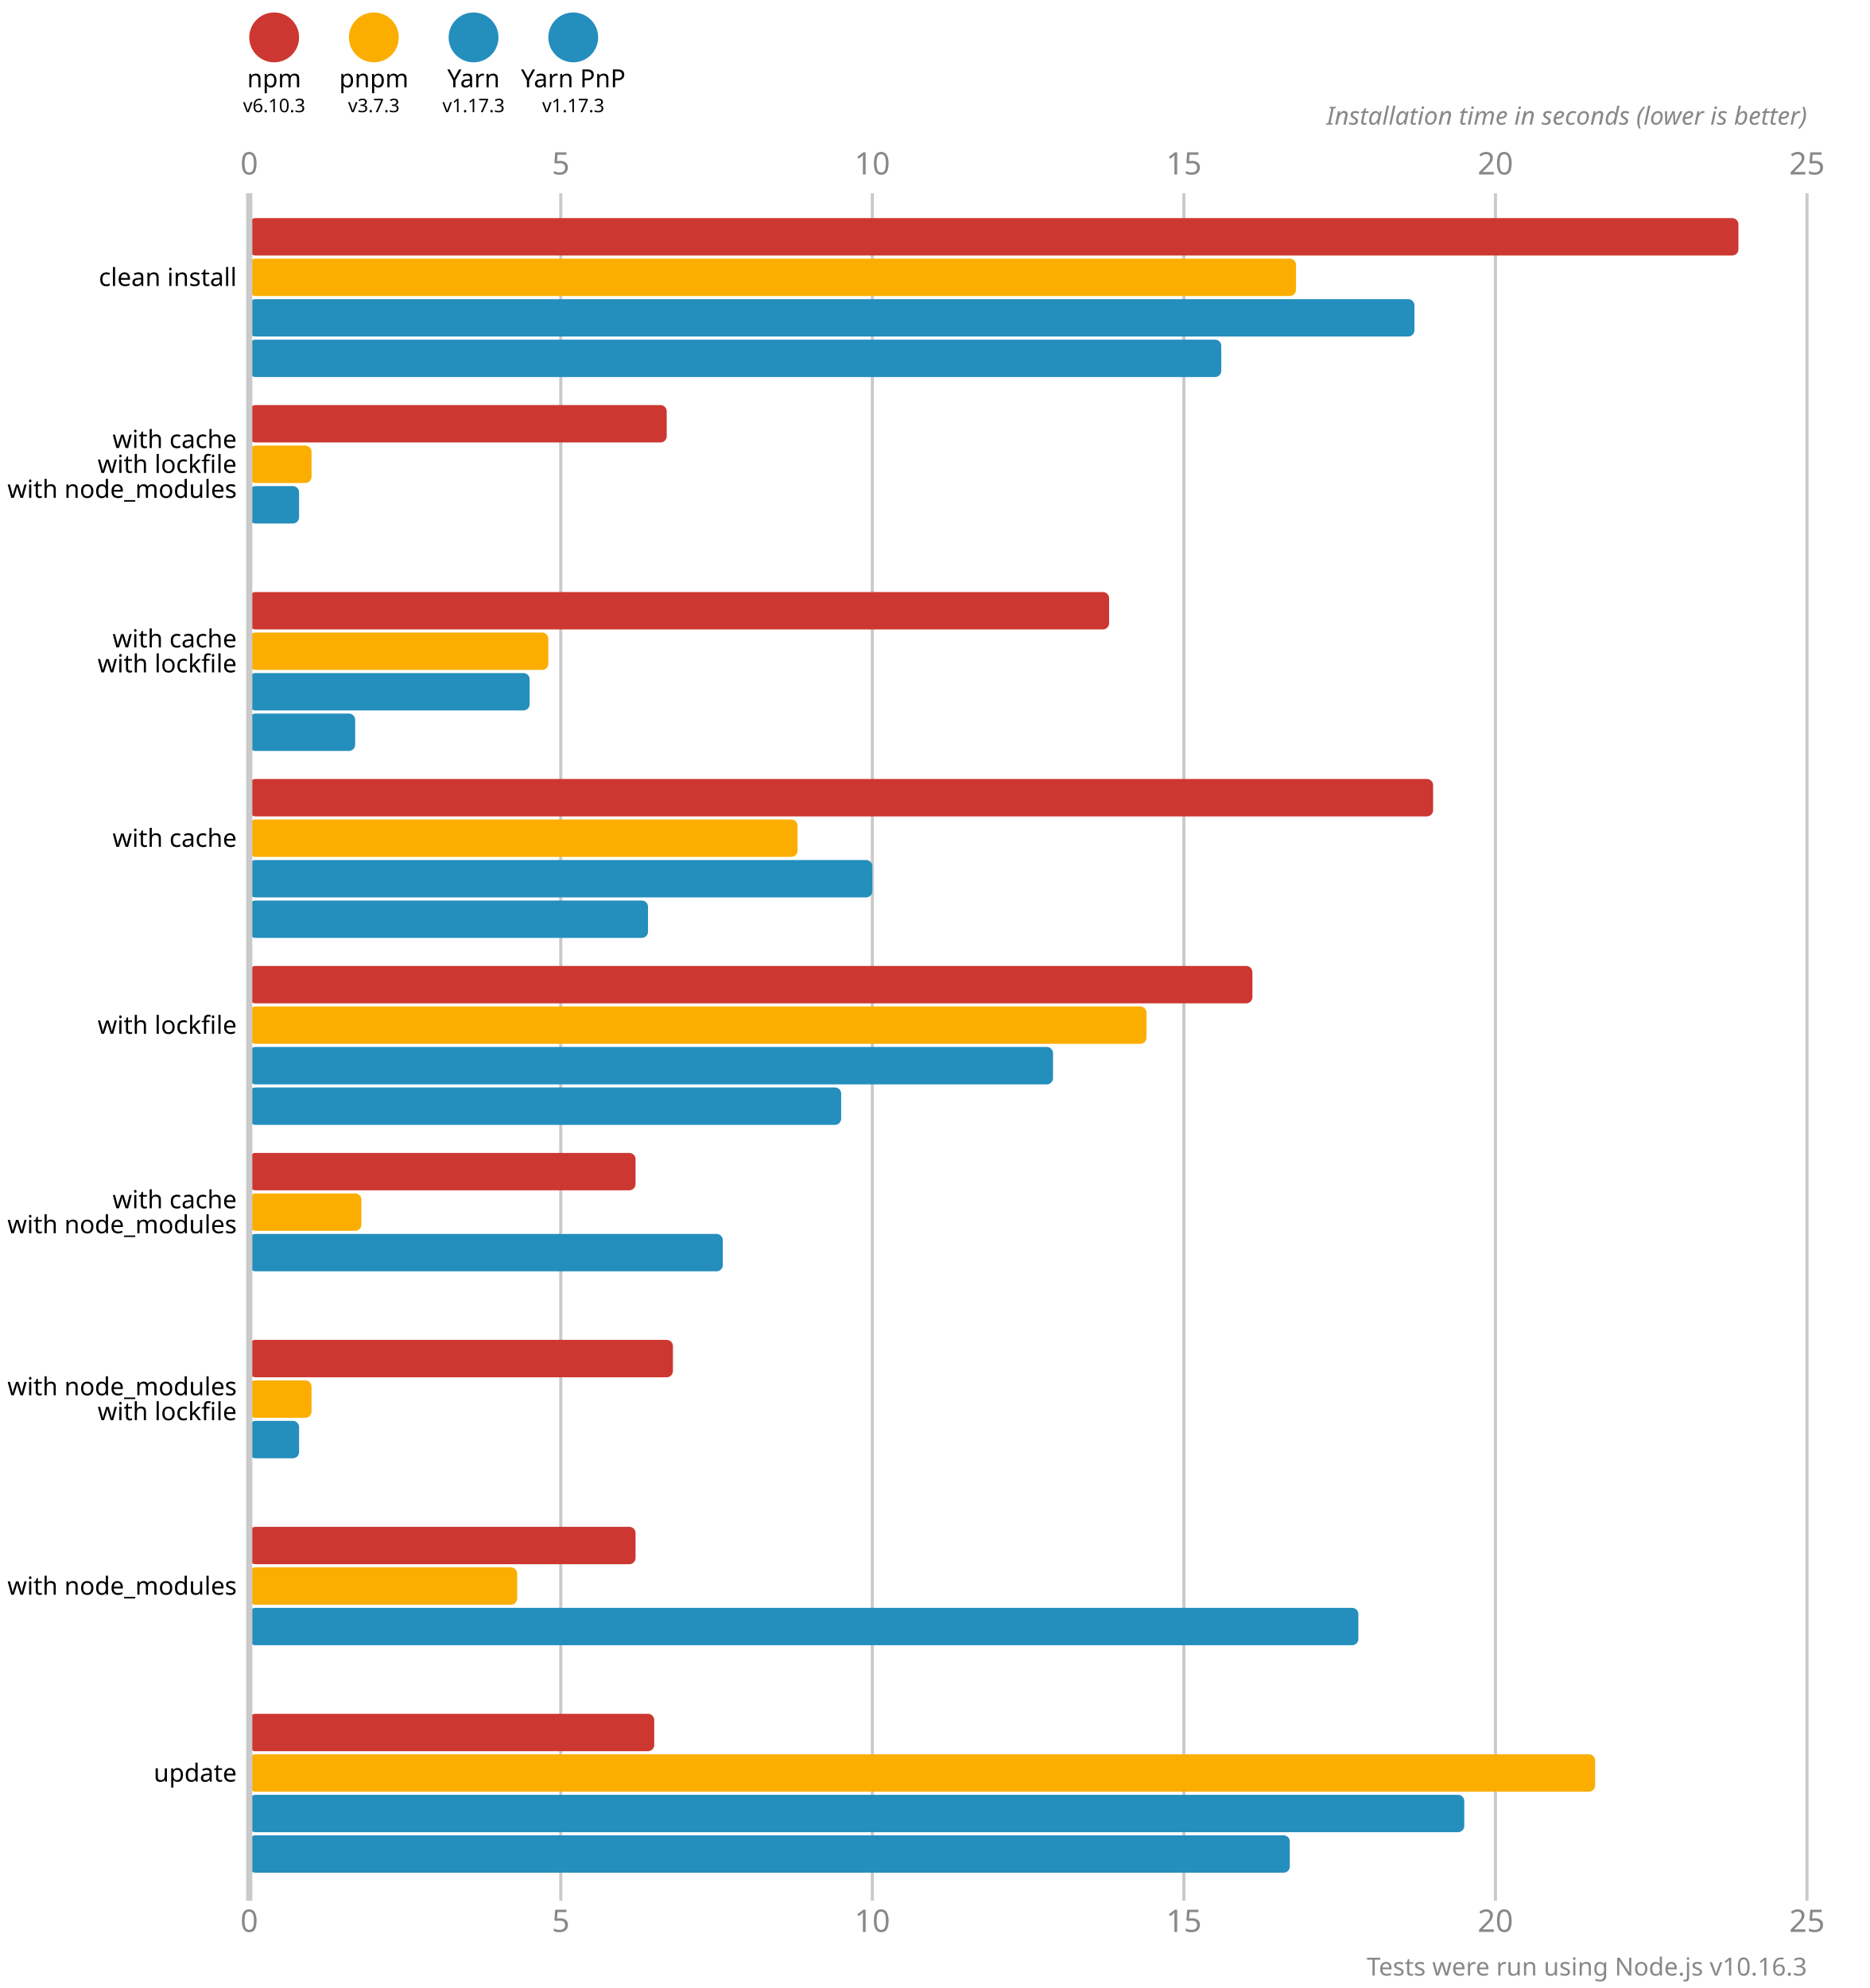
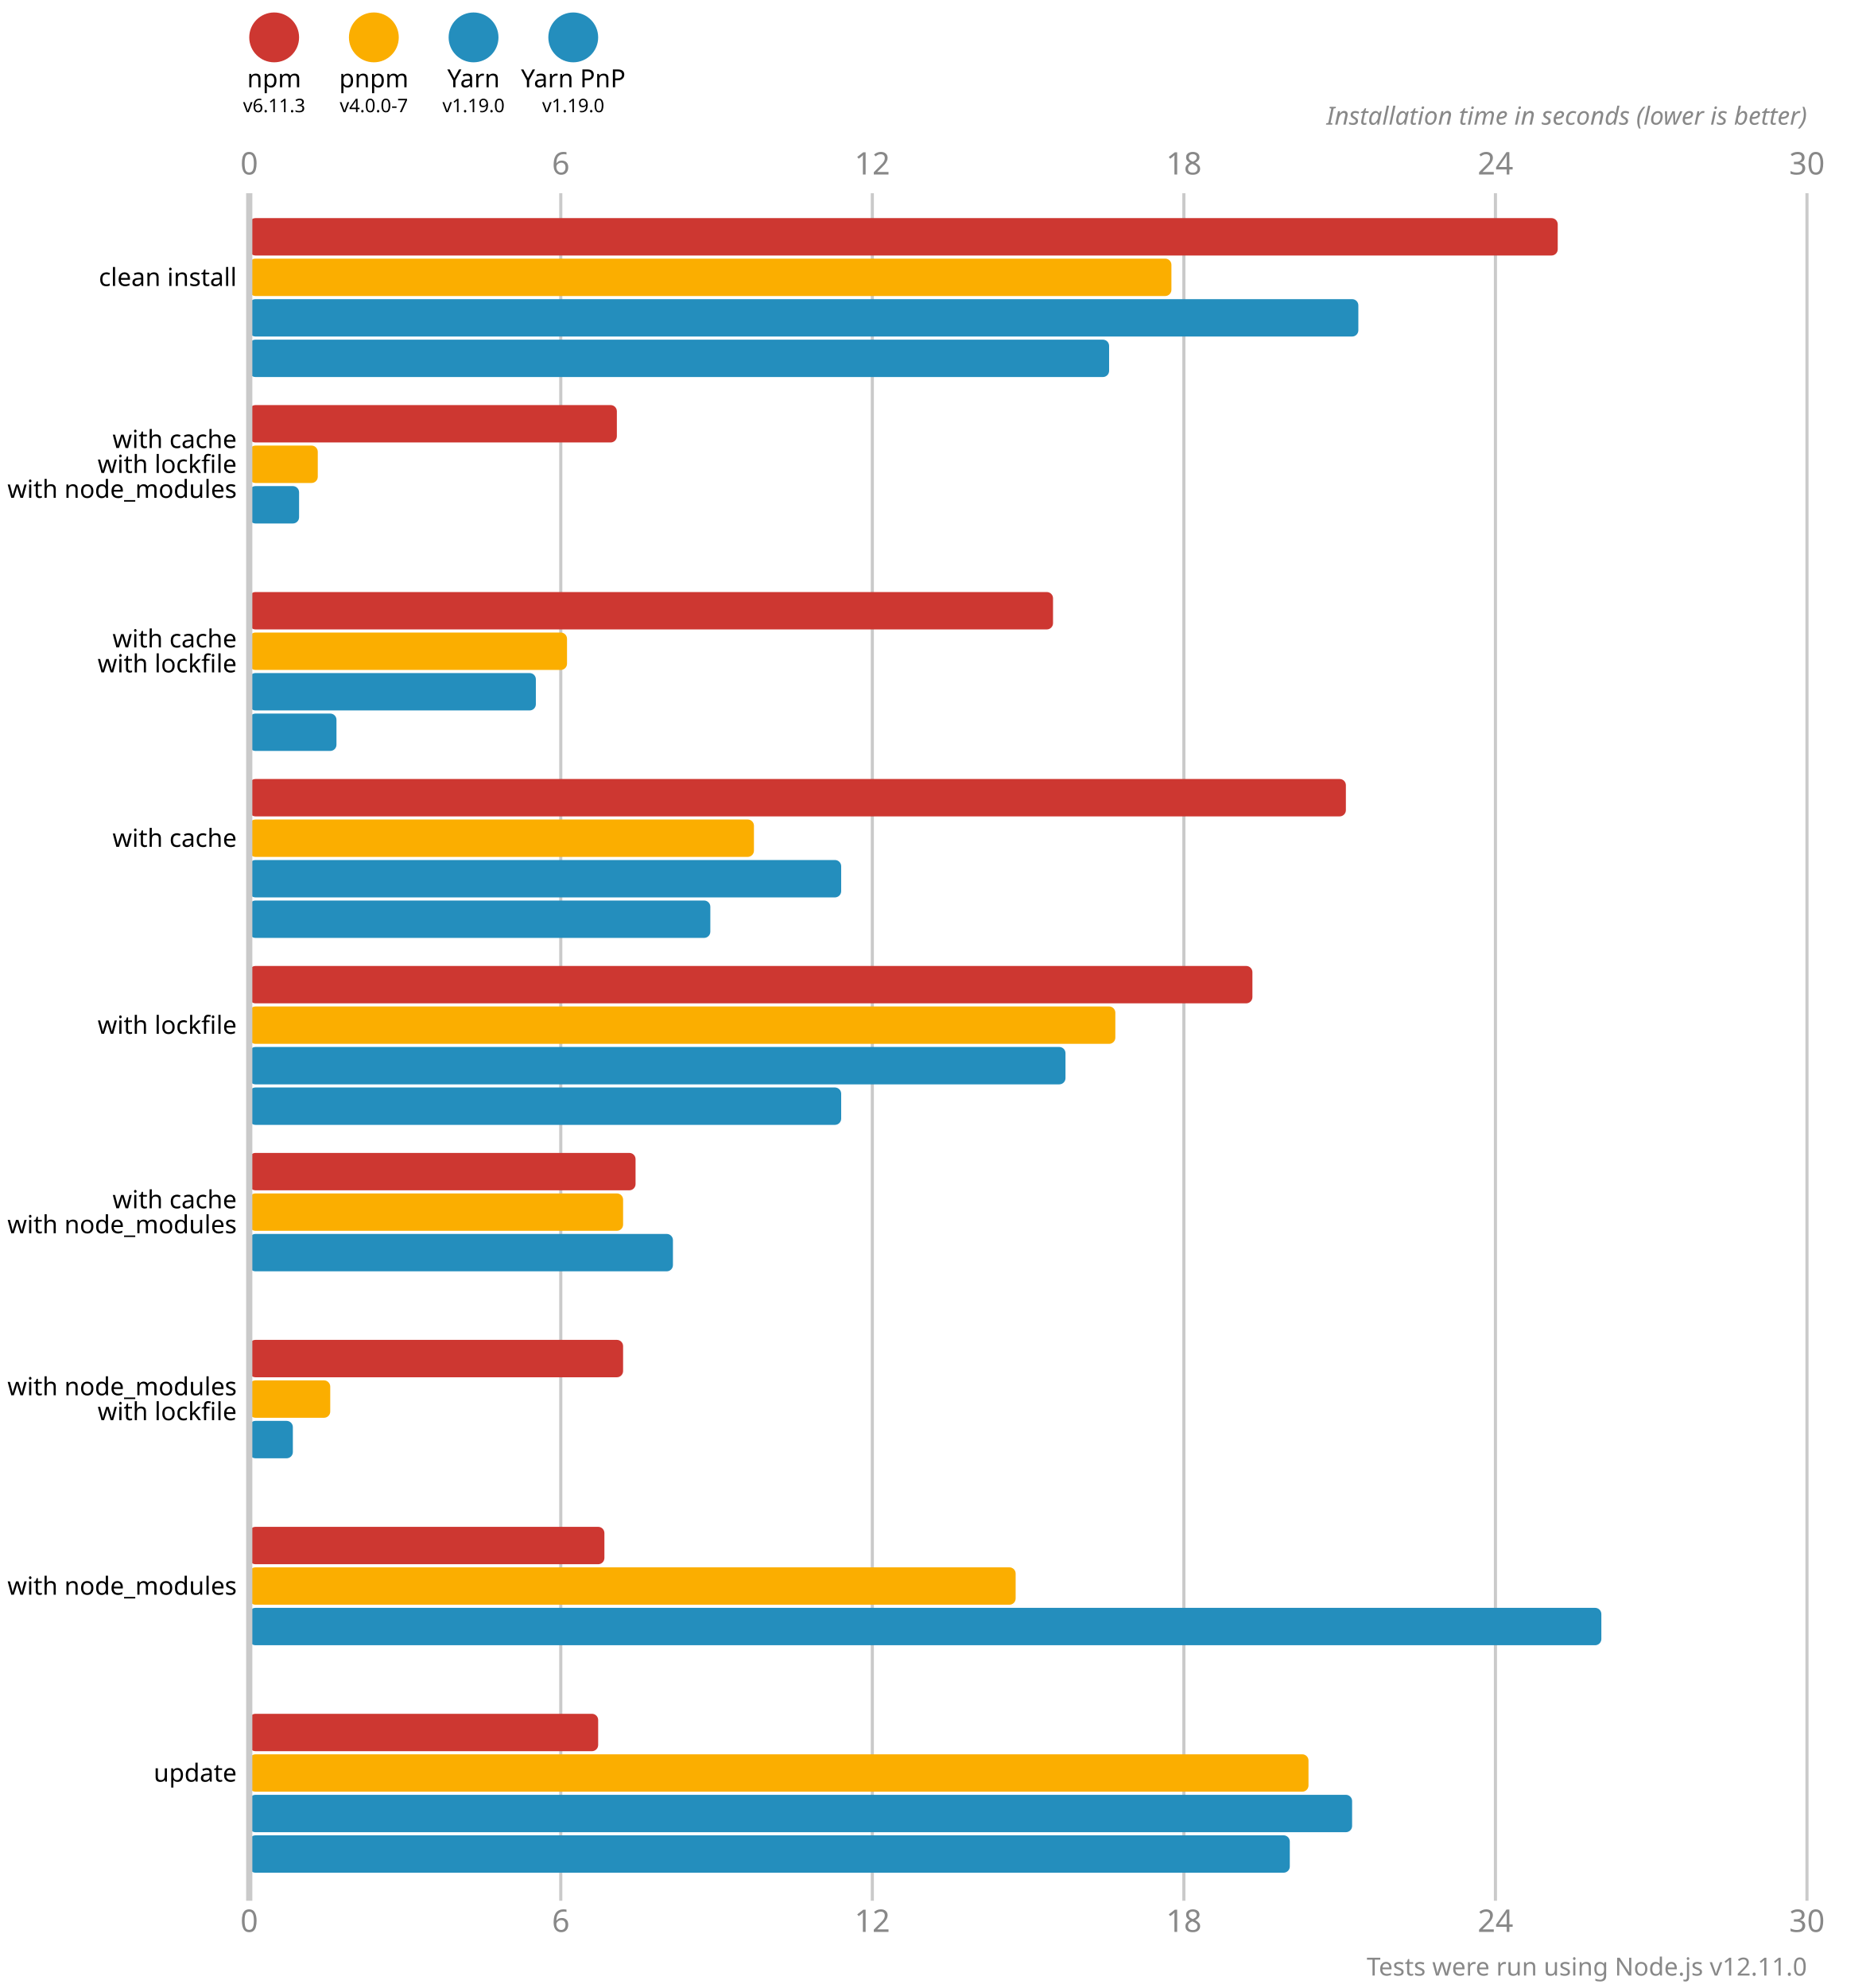
<svg xmlns="http://www.w3.org/2000/svg" version="1.1" viewBox="0 0 300 319">
  <style>
    .font { font-family: sans-serif; }
    .s3 { font-size: 3px; }
    .s4 { font-size: 4px; }
    .s5 { font-size: 5px; }
    .line { stroke: #cacaca; }
    .width { stroke-width: 0.5; }
    .text { fill: #888; }
  </style>
  <circle cx="44" cy="6" r="4" fill="#cd3731" />
  <text x="44" y="14" class="font s4" text-anchor="middle">npm</text>
-   <text x="44" y="18" class="font s3" text-anchor="middle">v6.10.3</text>
+   <text x="44" y="18" class="font s3" text-anchor="middle">v6.11.3</text>
  <circle cx="60" cy="6" r="4" fill="#fbae00" />
  <text x="60" y="14" class="font s4" text-anchor="middle">pnpm</text>
-   <text x="60" y="18" class="font s3" text-anchor="middle">v3.7.3</text>
+   <text x="60" y="18" class="font s3" text-anchor="middle">v4.0.0-7</text>
  <circle cx="76" cy="6" r="4" fill="#248ebd" />
  <text x="76" y="14" class="font s4" text-anchor="middle">Yarn</text>
-   <text x="76" y="18" class="font s3" text-anchor="middle">v1.17.3</text>
+   <text x="76" y="18" class="font s3" text-anchor="middle">v1.19.0</text>
  <circle cx="92" cy="6" r="4" fill="#248ebd" />
  <text x="92" y="14" class="font s4" text-anchor="middle">Yarn PnP</text>
-   <text x="92" y="18" class="font s3" text-anchor="middle">v1.17.3</text>
+   <text x="92" y="18" class="font s3" text-anchor="middle">v1.19.0</text>
  <text x="40" y="28" class="font s5 text" text-anchor="middle">0</text>
  <text x="40" y="310" class="font s5 text" text-anchor="middle">0</text>
  <line x1="90" y1="31" x2="90" y2="305" class="line width" />
-   <text x="90" y="28" class="font s5 text" text-anchor="middle">5</text>
-   <text x="90" y="310" class="font s5 text" text-anchor="middle">5</text>
+   <text x="90" y="28" class="font s5 text" text-anchor="middle">6</text>
+   <text x="90" y="310" class="font s5 text" text-anchor="middle">6</text>
  <line x1="140" y1="31" x2="140" y2="305" class="line width" />
-   <text x="140" y="28" class="font s5 text" text-anchor="middle">10</text>
-   <text x="140" y="310" class="font s5 text" text-anchor="middle">10</text>
+   <text x="140" y="28" class="font s5 text" text-anchor="middle">12</text>
+   <text x="140" y="310" class="font s5 text" text-anchor="middle">12</text>
  <line x1="190" y1="31" x2="190" y2="305" class="line width" />
-   <text x="190" y="28" class="font s5 text" text-anchor="middle">15</text>
-   <text x="190" y="310" class="font s5 text" text-anchor="middle">15</text>
+   <text x="190" y="28" class="font s5 text" text-anchor="middle">18</text>
+   <text x="190" y="310" class="font s5 text" text-anchor="middle">18</text>
  <line x1="240" y1="31" x2="240" y2="305" class="line width" />
-   <text x="240" y="28" class="font s5 text" text-anchor="middle">20</text>
-   <text x="240" y="310" class="font s5 text" text-anchor="middle">20</text>
+   <text x="240" y="28" class="font s5 text" text-anchor="middle">24</text>
+   <text x="240" y="310" class="font s5 text" text-anchor="middle">24</text>
  <line x1="290" y1="31" x2="290" y2="305" class="line width" />
-   <text x="290" y="28" class="font s5 text" text-anchor="middle">25</text>
-   <text x="290" y="310" class="font s5 text" text-anchor="middle">25</text>
+   <text x="290" y="28" class="font s5 text" text-anchor="middle">30</text>
+   <text x="290" y="310" class="font s5 text" text-anchor="middle">30</text>
  <text x="290" y="20" class="font s4 text" font-style="italic" text-anchor="end">Installation time in seconds (lower is better)</text>
-   <rect x="40" y="35" width="239" height="6" fill="#cd3731" rx="1" ry="1" />
-   <rect x="40" y="41.5" width="168" height="6" fill="#fbae00" rx="1" ry="1" />
-   <rect x="40" y="48" width="187" height="6" fill="#248ebd" rx="1" ry="1" />
-   <rect x="40" y="54.5" width="156" height="6" fill="#248ebd" rx="1" ry="1" />
-   <rect x="40" y="65" width="67" height="6" fill="#cd3731" rx="1" ry="1" />
-   <rect x="40" y="71.5" width="10" height="6" fill="#fbae00" rx="1" ry="1" />
+   <rect x="40" y="35" width="210" height="6" fill="#cd3731" rx="1" ry="1" />
+   <rect x="40" y="41.5" width="148" height="6" fill="#fbae00" rx="1" ry="1" />
+   <rect x="40" y="48" width="178" height="6" fill="#248ebd" rx="1" ry="1" />
+   <rect x="40" y="54.5" width="138" height="6" fill="#248ebd" rx="1" ry="1" />
+   <rect x="40" y="65" width="59" height="6" fill="#cd3731" rx="1" ry="1" />
+   <rect x="40" y="71.5" width="11" height="6" fill="#fbae00" rx="1" ry="1" />
  <rect x="40" y="78" width="8" height="6" fill="#248ebd" rx="1" ry="1" />
  <rect x="40" y="84.5" width="0" height="6" fill="#248ebd" rx="1" ry="1" />
-   <rect x="40" y="95" width="138" height="6" fill="#cd3731" rx="1" ry="1" />
-   <rect x="40" y="101.5" width="48" height="6" fill="#fbae00" rx="1" ry="1" />
-   <rect x="40" y="108" width="45" height="6" fill="#248ebd" rx="1" ry="1" />
-   <rect x="40" y="114.5" width="17" height="6" fill="#248ebd" rx="1" ry="1" />
-   <rect x="40" y="125" width="190" height="6" fill="#cd3731" rx="1" ry="1" />
-   <rect x="40" y="131.5" width="88" height="6" fill="#fbae00" rx="1" ry="1" />
-   <rect x="40" y="138" width="100" height="6" fill="#248ebd" rx="1" ry="1" />
-   <rect x="40" y="144.5" width="64" height="6" fill="#248ebd" rx="1" ry="1" />
+   <rect x="40" y="95" width="129" height="6" fill="#cd3731" rx="1" ry="1" />
+   <rect x="40" y="101.5" width="51" height="6" fill="#fbae00" rx="1" ry="1" />
+   <rect x="40" y="108" width="46" height="6" fill="#248ebd" rx="1" ry="1" />
+   <rect x="40" y="114.5" width="14" height="6" fill="#248ebd" rx="1" ry="1" />
+   <rect x="40" y="125" width="176" height="6" fill="#cd3731" rx="1" ry="1" />
+   <rect x="40" y="131.5" width="81" height="6" fill="#fbae00" rx="1" ry="1" />
+   <rect x="40" y="138" width="95" height="6" fill="#248ebd" rx="1" ry="1" />
+   <rect x="40" y="144.5" width="74" height="6" fill="#248ebd" rx="1" ry="1" />
  <rect x="40" y="155" width="161" height="6" fill="#cd3731" rx="1" ry="1" />
-   <rect x="40" y="161.5" width="144" height="6" fill="#fbae00" rx="1" ry="1" />
-   <rect x="40" y="168" width="129" height="6" fill="#248ebd" rx="1" ry="1" />
+   <rect x="40" y="161.5" width="139" height="6" fill="#fbae00" rx="1" ry="1" />
+   <rect x="40" y="168" width="131" height="6" fill="#248ebd" rx="1" ry="1" />
  <rect x="40" y="174.5" width="95" height="6" fill="#248ebd" rx="1" ry="1" />
  <rect x="40" y="185" width="62" height="6" fill="#cd3731" rx="1" ry="1" />
-   <rect x="40" y="191.5" width="18" height="6" fill="#fbae00" rx="1" ry="1" />
-   <rect x="40" y="198" width="76" height="6" fill="#248ebd" rx="1" ry="1" />
+   <rect x="40" y="191.5" width="60" height="6" fill="#fbae00" rx="1" ry="1" />
+   <rect x="40" y="198" width="68" height="6" fill="#248ebd" rx="1" ry="1" />
  <rect x="40" y="204.5" width="0" height="6" fill="#248ebd" rx="1" ry="1" />
-   <rect x="40" y="215" width="68" height="6" fill="#cd3731" rx="1" ry="1" />
-   <rect x="40" y="221.5" width="10" height="6" fill="#fbae00" rx="1" ry="1" />
-   <rect x="40" y="228" width="8" height="6" fill="#248ebd" rx="1" ry="1" />
+   <rect x="40" y="215" width="60" height="6" fill="#cd3731" rx="1" ry="1" />
+   <rect x="40" y="221.5" width="13" height="6" fill="#fbae00" rx="1" ry="1" />
+   <rect x="40" y="228" width="7" height="6" fill="#248ebd" rx="1" ry="1" />
  <rect x="40" y="234.5" width="0" height="6" fill="#248ebd" rx="1" ry="1" />
-   <rect x="40" y="245" width="62" height="6" fill="#cd3731" rx="1" ry="1" />
-   <rect x="40" y="251.5" width="43" height="6" fill="#fbae00" rx="1" ry="1" />
-   <rect x="40" y="258" width="178" height="6" fill="#248ebd" rx="1" ry="1" />
+   <rect x="40" y="245" width="57" height="6" fill="#cd3731" rx="1" ry="1" />
+   <rect x="40" y="251.5" width="123" height="6" fill="#fbae00" rx="1" ry="1" />
+   <rect x="40" y="258" width="217" height="6" fill="#248ebd" rx="1" ry="1" />
  <rect x="40" y="264.5" width="0" height="6" fill="#248ebd" rx="1" ry="1" />
-   <rect x="40" y="275" width="65" height="6" fill="#cd3731" rx="1" ry="1" />
-   <rect x="40" y="281.5" width="216" height="6" fill="#fbae00" rx="1" ry="1" />
-   <rect x="40" y="288" width="195" height="6" fill="#248ebd" rx="1" ry="1" />
+   <rect x="40" y="275" width="56" height="6" fill="#cd3731" rx="1" ry="1" />
+   <rect x="40" y="281.5" width="170" height="6" fill="#fbae00" rx="1" ry="1" />
+   <rect x="40" y="288" width="177" height="6" fill="#248ebd" rx="1" ry="1" />
  <rect x="40" y="294.5" width="167" height="6" fill="#248ebd" rx="1" ry="1" />
  <line x1="40" y1="31" x2="40" y2="305" class="line" />
  <text x="38" y="44.5" class="font s4" dominant-baseline="middle" text-anchor="end">clean install</text>
  <text x="38" y="70.5" class="font s4" dominant-baseline="middle" text-anchor="end">with cache</text>
  <text x="38" y="74.5" class="font s4" dominant-baseline="middle" text-anchor="end">with lockfile</text>
  <text x="38" y="78.5" class="font s4" dominant-baseline="middle" text-anchor="end">with node_modules</text>
  <text x="38" y="102.5" class="font s4" dominant-baseline="middle" text-anchor="end">with cache</text>
  <text x="38" y="106.5" class="font s4" dominant-baseline="middle" text-anchor="end">with lockfile</text>
  <text x="38" y="134.5" class="font s4" dominant-baseline="middle" text-anchor="end">with cache</text>
  <text x="38" y="164.5" class="font s4" dominant-baseline="middle" text-anchor="end">with lockfile</text>
  <text x="38" y="192.5" class="font s4" dominant-baseline="middle" text-anchor="end">with cache</text>
  <text x="38" y="196.5" class="font s4" dominant-baseline="middle" text-anchor="end">with node_modules</text>
  <text x="38" y="222.5" class="font s4" dominant-baseline="middle" text-anchor="end">with node_modules</text>
  <text x="38" y="226.5" class="font s4" dominant-baseline="middle" text-anchor="end">with lockfile</text>
  <text x="38" y="254.5" class="font s4" dominant-baseline="middle" text-anchor="end">with node_modules</text>
  <text x="38" y="284.5" class="font s4" dominant-baseline="middle" text-anchor="end">update</text>
-   <text x="290" y="317" class="font s4 text" text-anchor="end">Tests were run using Node.js v10.16.3</text>
+   <text x="290" y="317" class="font s4 text" text-anchor="end">Tests were run using Node.js v12.11.0</text>
</svg>
